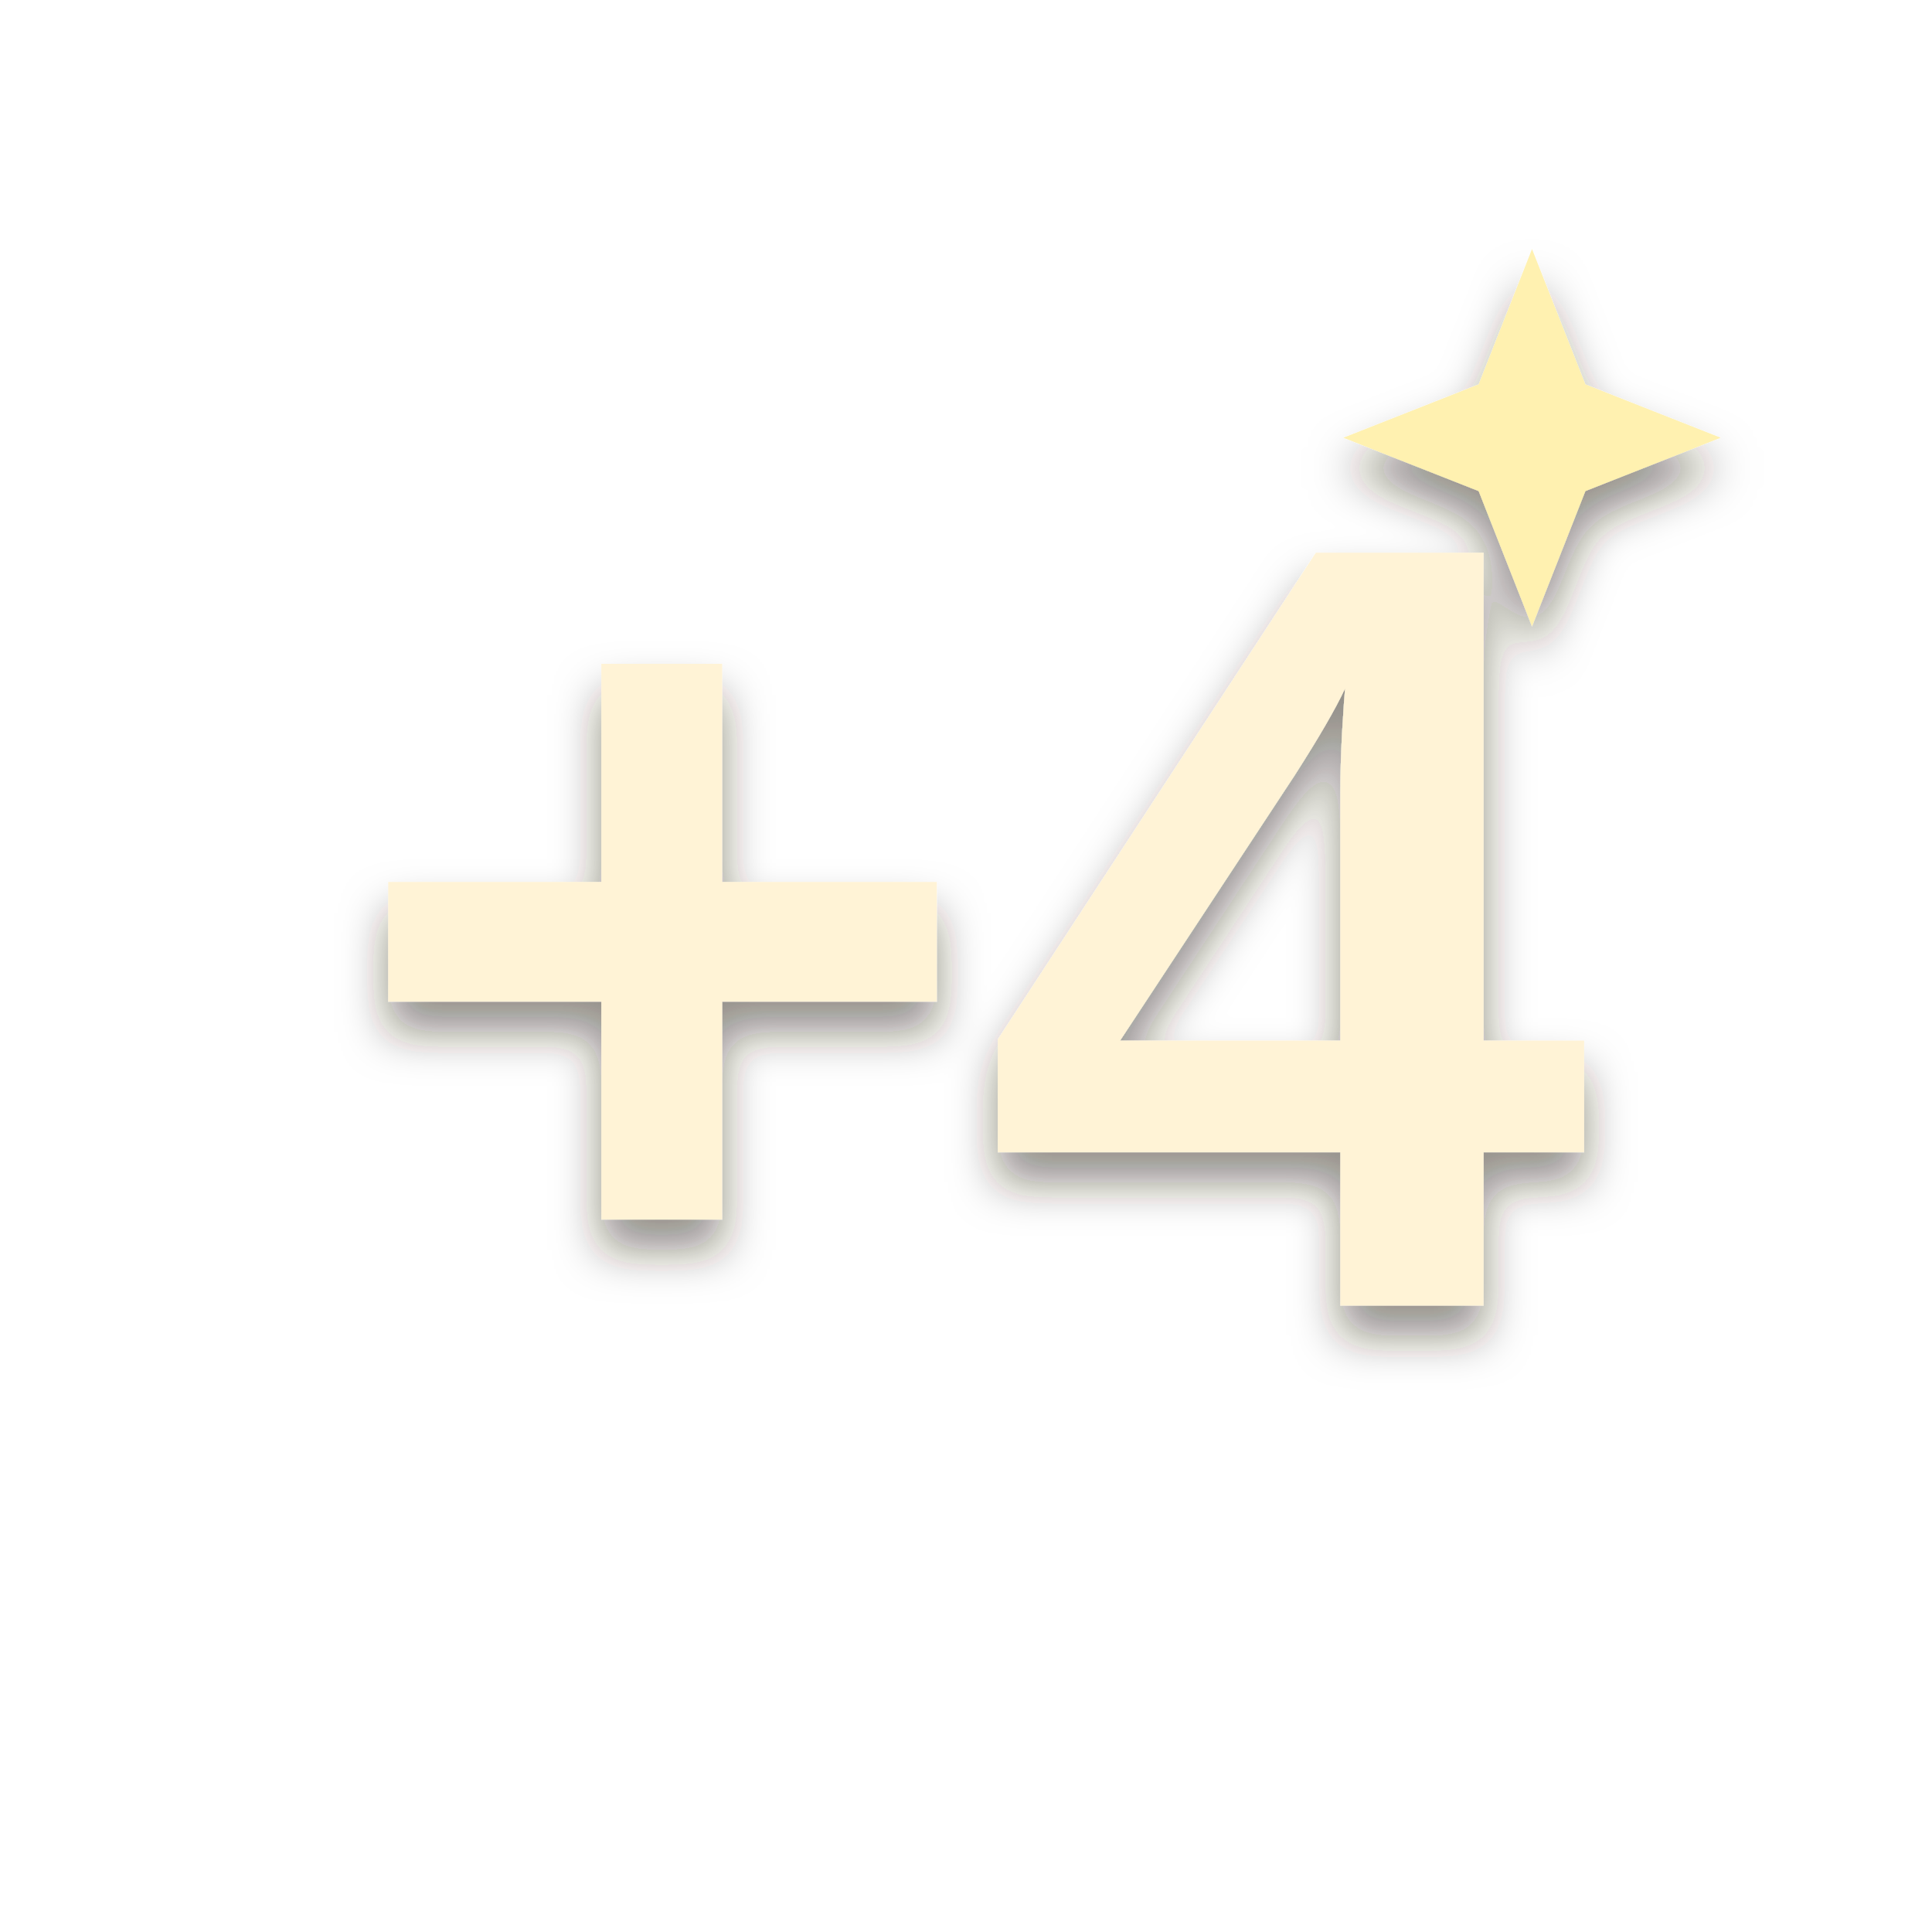
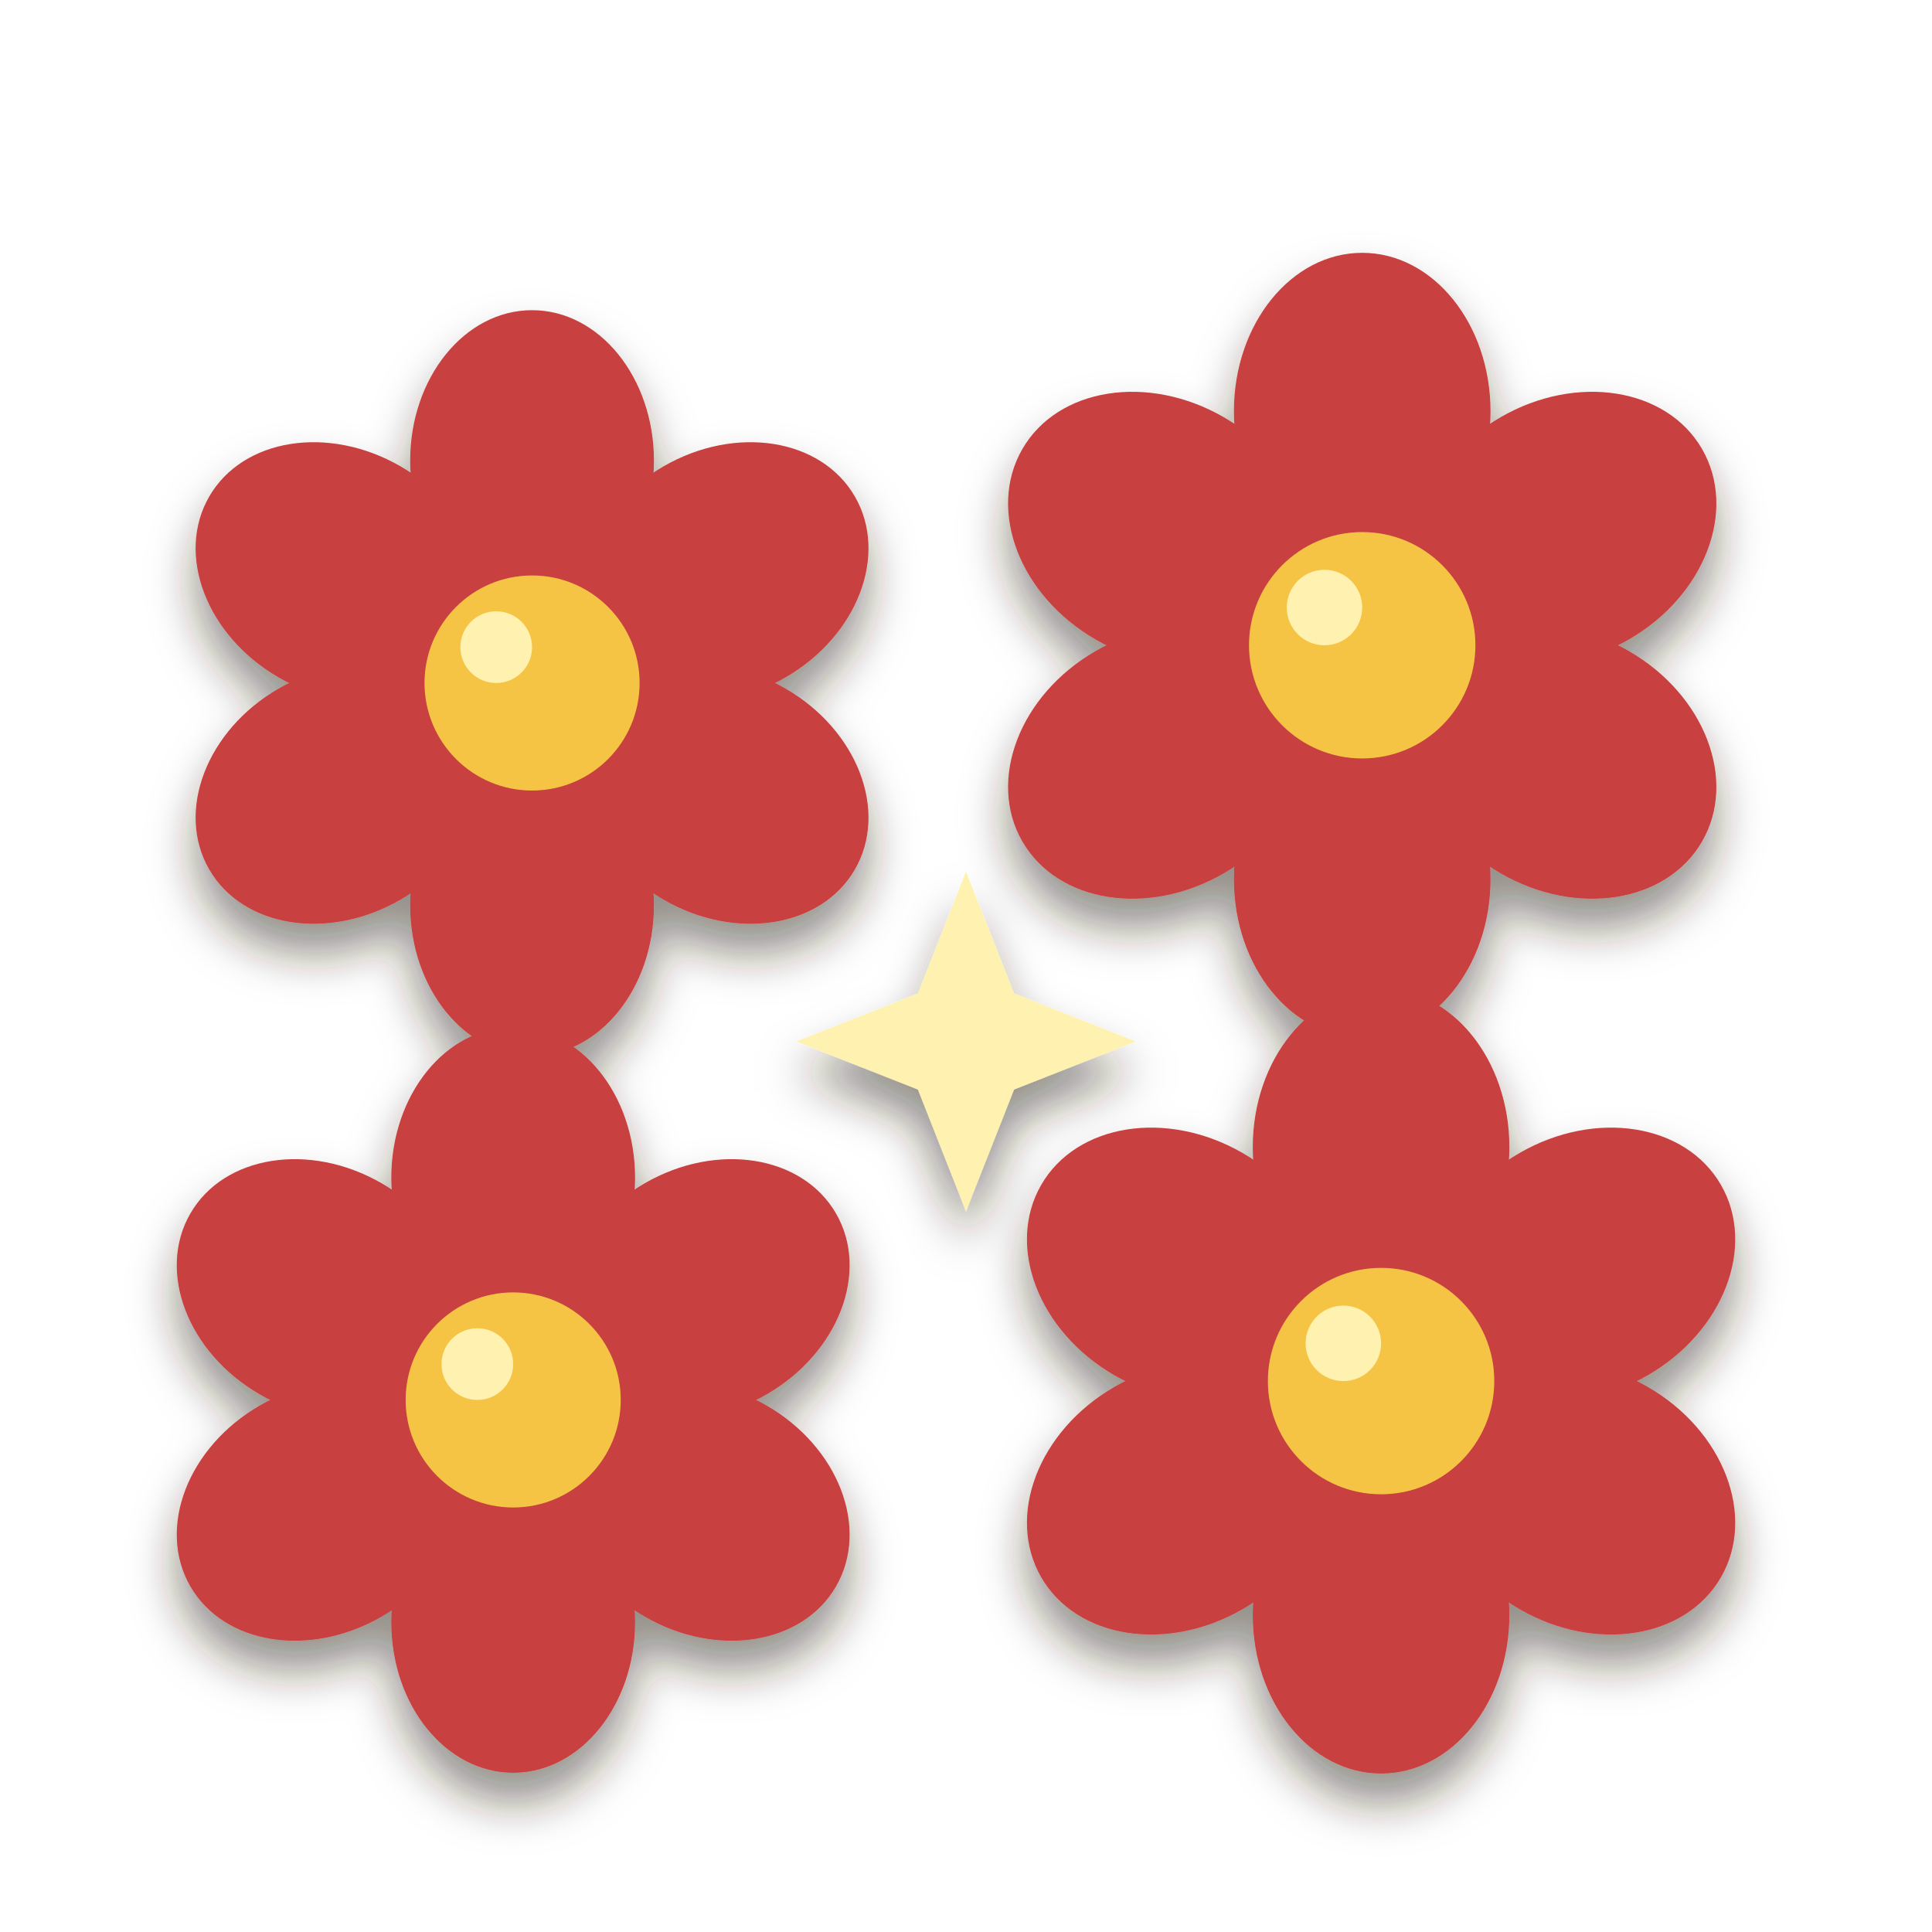
<svg xmlns="http://www.w3.org/2000/svg" viewBox="0 0 256 256" width="256" height="256">
  <defs>
    <filter id="ms" x="-20%%" y="-20%%" width="140%%" height="150%%">
      <feDropShadow dx="0" dy="4" stdDeviation="3" flood-color="#2a1a0c" flood-opacity="0.5" />
    </filter>
  </defs>
  <g filter="url(#ms)">
    <g transform="translate(3 13) scale(2.5)">
-       <text x="50" y="64" font-family="Arial Black, Arial, Helvetica, sans-serif" font-weight="900" font-size="58" text-anchor="middle" fill="#fff3d6">+4</text>
-       <path d="M80 8 L82.828 15.172 L90 18 L82.828 20.828 L80 28 L77.172 20.828 L70 18 L77.172 15.172 Z" fill="#fff1b0" />
+       <ellipse cx="27" cy="19.22" rx="7.98" ry="6.46" transform="rotate(-90 27 19.22)" fill="#c8403f" />
+       <ellipse cx="37.202" cy="25.11" rx="7.98" ry="6.46" transform="rotate(-30 37.2018 25.11)" fill="#c8403f" />
+       <ellipse cx="37.202" cy="36.89" rx="7.98" ry="6.46" transform="rotate(30 37.2018 36.89)" fill="#c8403f" />
+       <ellipse cx="27" cy="42.78" rx="7.98" ry="6.46" transform="rotate(90 27 42.78)" fill="#c8403f" />
+       <ellipse cx="16.798" cy="36.89" rx="7.98" ry="6.46" transform="rotate(150 16.7982 36.89)" fill="#c8403f" />
+       <ellipse cx="16.798" cy="25.11" rx="7.98" ry="6.46" transform="rotate(210 16.7982 25.11)" fill="#c8403f" />
+       <circle cx="27" cy="31" r="5.7" fill="#f6c445" />
+       <circle cx="25.1" cy="29.1" r="1.9" fill="#fff1b0" />
+       <ellipse cx="71" cy="16.6" rx="8.4" ry="6.8" transform="rotate(-90 71 16.6)" fill="#c8403f" />
+       <ellipse cx="81.739" cy="22.8" rx="8.4" ry="6.8" transform="rotate(-30 81.7387 22.8)" fill="#c8403f" />
+       <ellipse cx="81.739" cy="35.2" rx="8.4" ry="6.8" transform="rotate(30 81.7387 35.2)" fill="#c8403f" />
+       <ellipse cx="71" cy="41.4" rx="8.4" ry="6.8" transform="rotate(90 71 41.4)" fill="#c8403f" />
+       <ellipse cx="60.261" cy="35.2" rx="8.4" ry="6.8" transform="rotate(150 60.2613 35.2)" fill="#c8403f" />
+       <ellipse cx="60.261" cy="22.8" rx="8.4" ry="6.8" transform="rotate(210 60.2613 22.8)" fill="#c8403f" />
+       <circle cx="71" cy="29" r="6" fill="#f6c445" />
+       <circle cx="69" cy="27" r="2" fill="#fff1b0" />
+       <ellipse cx="26" cy="57.22" rx="7.98" ry="6.46" transform="rotate(-90 26 57.22)" fill="#c8403f" />
+       <ellipse cx="36.202" cy="63.11" rx="7.98" ry="6.46" transform="rotate(-30 36.2018 63.11)" fill="#c8403f" />
+       <ellipse cx="36.202" cy="74.89" rx="7.98" ry="6.46" transform="rotate(30 36.2018 74.89)" fill="#c8403f" />
+       <ellipse cx="26" cy="80.78" rx="7.98" ry="6.46" transform="rotate(90 26 80.78)" fill="#c8403f" />
+       <ellipse cx="15.798" cy="74.89" rx="7.98" ry="6.46" transform="rotate(150 15.7982 74.89)" fill="#c8403f" />
+       <ellipse cx="15.798" cy="63.11" rx="7.98" ry="6.46" transform="rotate(210 15.7982 63.11)" fill="#c8403f" />
+       <circle cx="26" cy="69" r="5.7" fill="#f6c445" />
+       <circle cx="24.1" cy="67.1" r="1.9" fill="#fff1b0" />
+       <ellipse cx="72" cy="55.6" rx="8.4" ry="6.8" transform="rotate(-90 72 55.6)" fill="#c8403f" />
+       <ellipse cx="82.739" cy="61.8" rx="8.4" ry="6.8" transform="rotate(-30 82.7387 61.8)" fill="#c8403f" />
+       <ellipse cx="82.739" cy="74.2" rx="8.4" ry="6.8" transform="rotate(30 82.7387 74.2)" fill="#c8403f" />
+       <ellipse cx="72" cy="80.4" rx="8.4" ry="6.8" transform="rotate(90 72 80.4)" fill="#c8403f" />
+       <ellipse cx="61.261" cy="74.2" rx="8.4" ry="6.8" transform="rotate(150 61.2613 74.2)" fill="#c8403f" />
+       <ellipse cx="61.261" cy="61.8" rx="8.4" ry="6.8" transform="rotate(210 61.2613 61.8)" fill="#c8403f" />
+       <circle cx="72" cy="68" r="6" fill="#f6c445" />
+       <circle cx="70" cy="66" r="2" fill="#fff1b0" />
+       <path d="M50 41 L52.546 47.454 L59 50 L52.546 52.546 L50 59 L47.454 52.546 L41 50 L47.454 47.454 Z" fill="#fff1b0" />
    </g>
  </g>
</svg>
